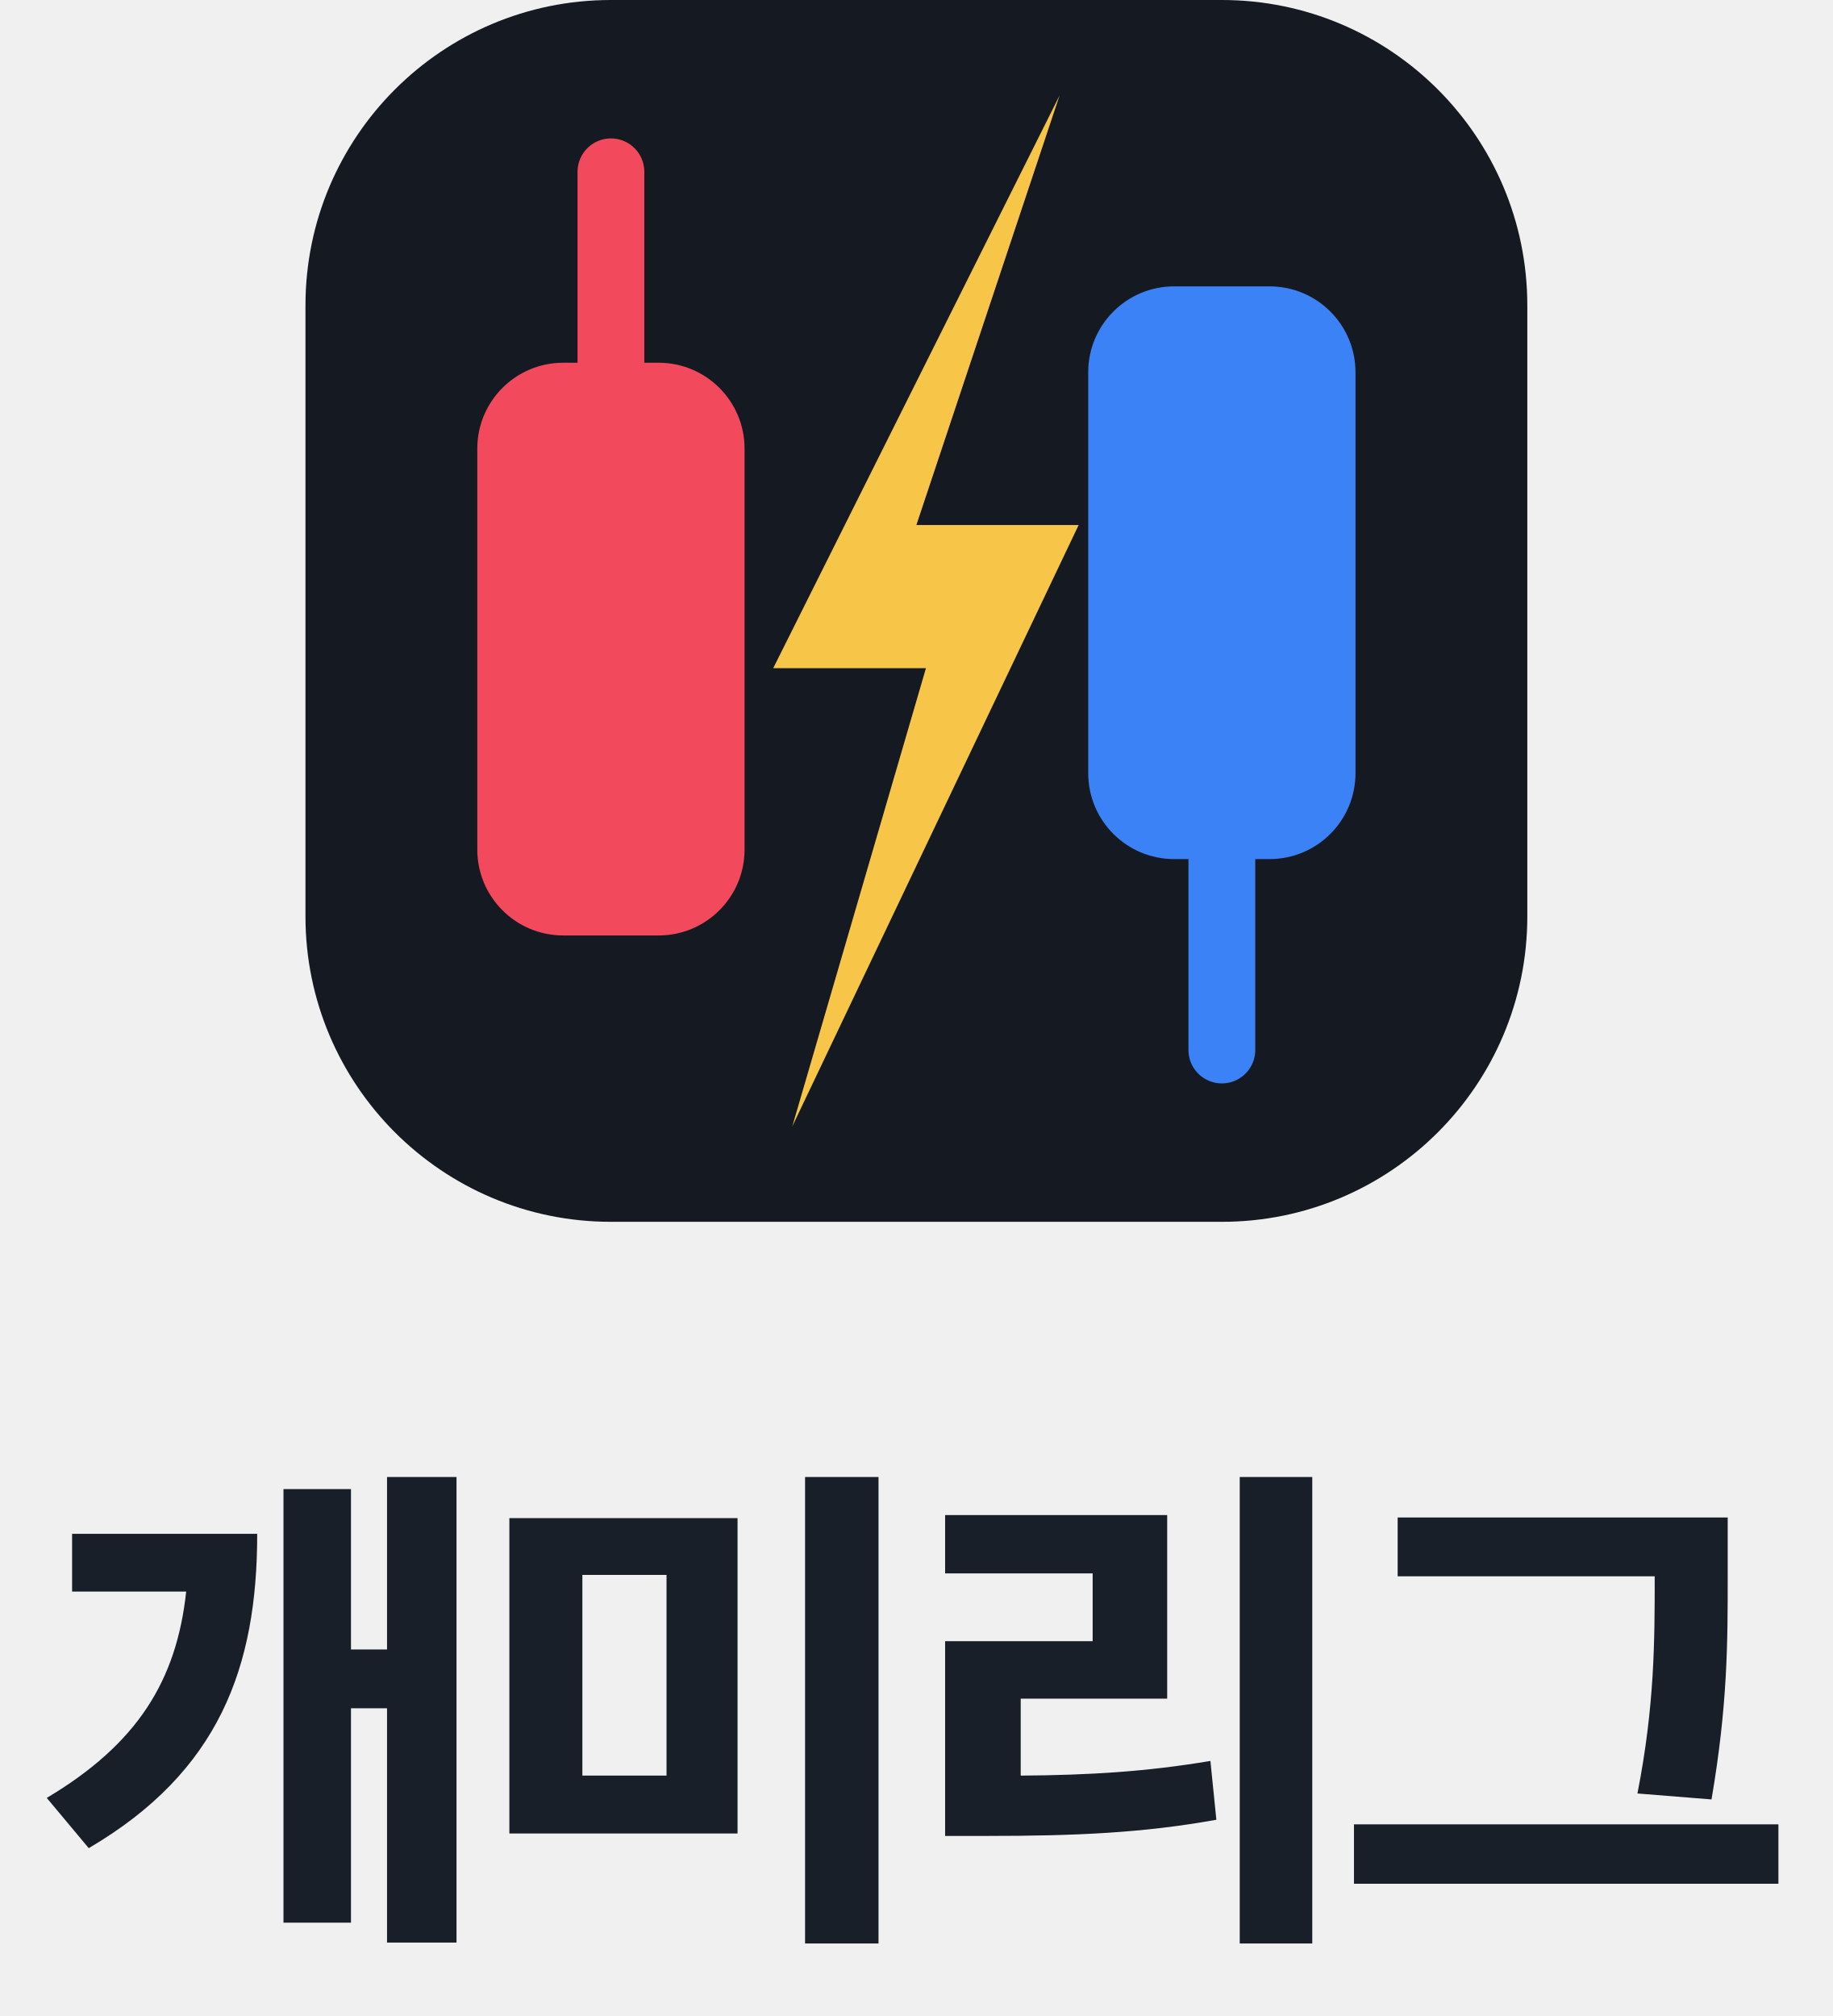
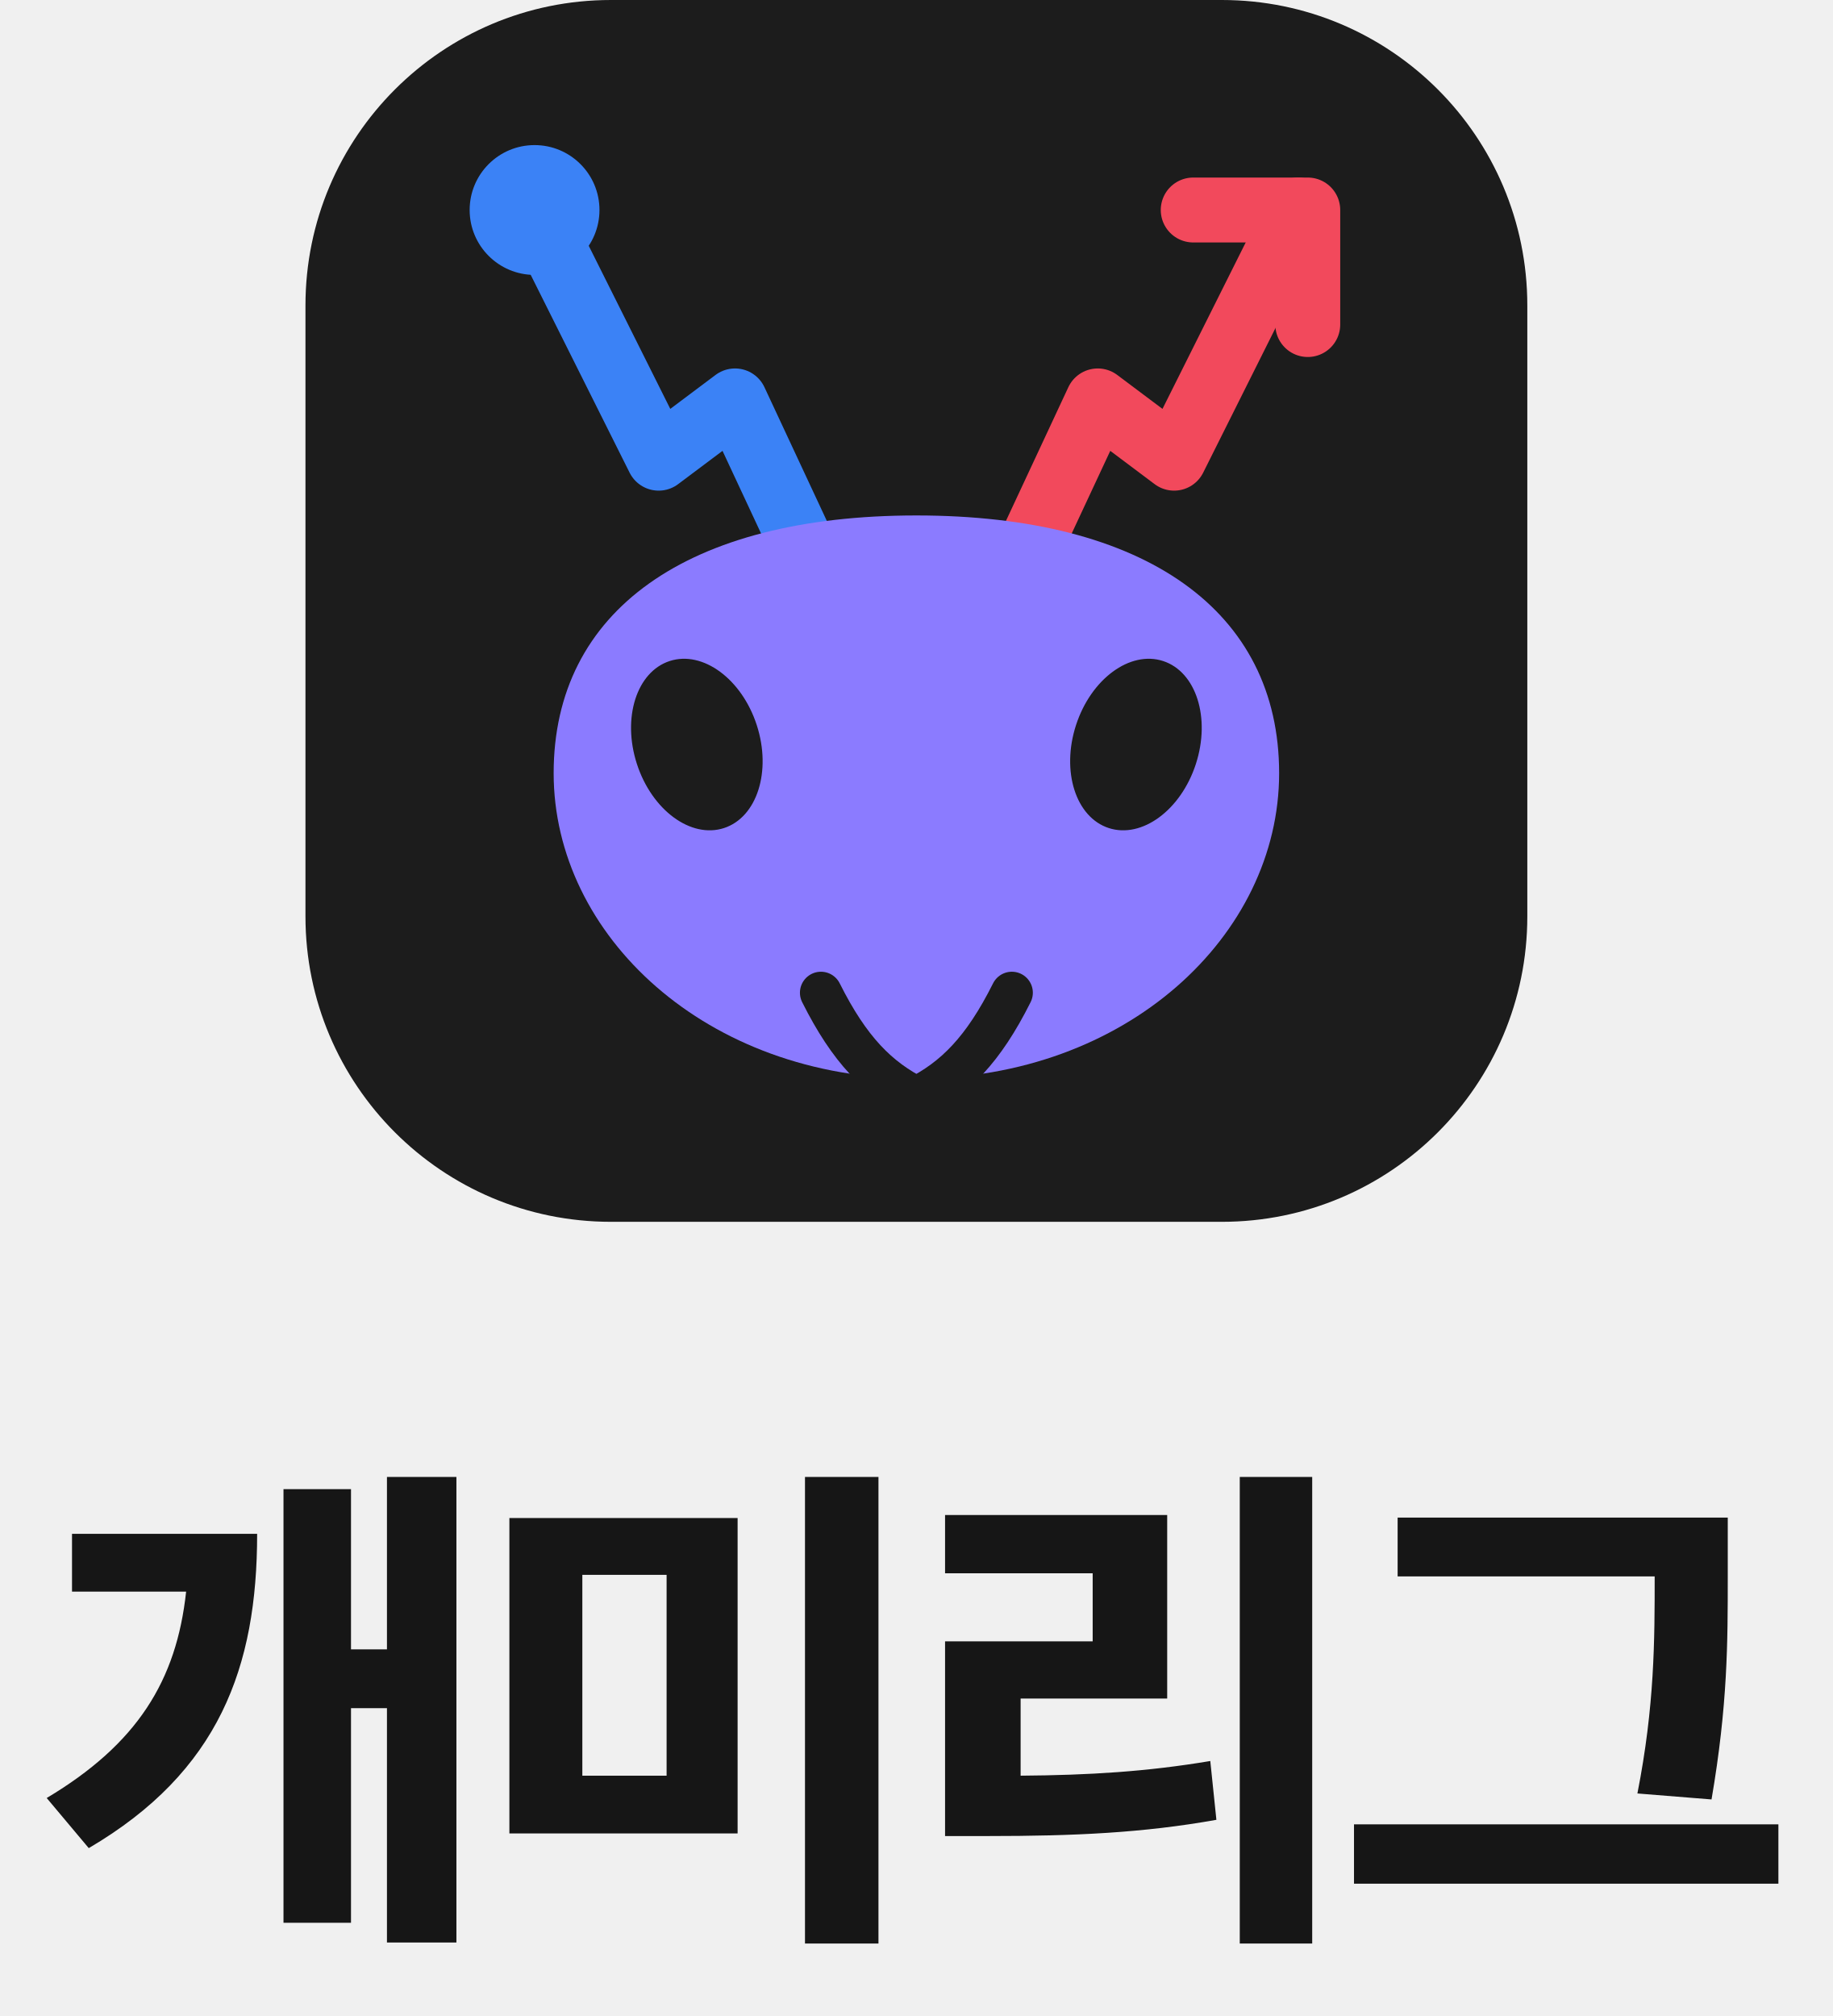
<svg xmlns="http://www.w3.org/2000/svg" viewBox="0 0 120 132" width="120" height="132">
  <g transform="translate(20 0) scale(1.25)">
-     <rect width="64" height="64" rx="16" fill="#151922" />
-     <path d="M16 9v12" stroke="#f2495c" stroke-width="3.5" stroke-linecap="round" />
-     <rect x="9" y="19" width="14" height="30" rx="4.5" fill="#f2495c" />
-     <path d="M48 43v12" stroke="#3b82f6" stroke-width="3.5" stroke-linecap="round" />
-     <rect x="41" y="15" width="14" height="30" rx="4.5" fill="#3b82f6" />
-     <path d="M39.5 5 L24.5 35 H32.5 L25.5 59 L40.5 27.5 H32 Z" fill="#f7c548" />
+     <rect width="64" height="64" rx="16" fill="#1C1C1C" />
+     <path d="M12 11L18.5 24L22.5 21L26 28.5" fill="none" stroke="#3B82F6" stroke-width="3.4" stroke-linecap="round" stroke-linejoin="round" />
+     <circle cx="12" cy="11" r="3.4" fill="#3B82F6" />
+     <path d="M38 28.5L41.5 21L45.5 24L52 11" fill="none" stroke="#F2495C" stroke-width="3.4" stroke-linecap="round" stroke-linejoin="round" />
+     <path d="M46.5 11H52.5V17" fill="none" stroke="#F2495C" stroke-width="3.4" stroke-linecap="round" stroke-linejoin="round" />
+     <mask id="m">
+       <rect width="64" height="64" fill="#fff" />
+       <g fill="#000">
+         <ellipse cx="20.5" cy="39" rx="3.3" ry="4.6" transform="rotate(-18 20.5 39)" />
+         <ellipse cx="43.5" cy="39" rx="3.3" ry="4.6" transform="rotate(18 43.5 39)" />
+       </g>
+       <path d="M27 52C28.5 55 30 56.5 32 57.5C34 56.5 35.5 55 37 52" fill="none" stroke="#000" stroke-width="2.2" stroke-linecap="round" stroke-linejoin="round" />
+     </mask>
+     <path d="M32 27C44 27 51 32 51 40.5C51 49 43 56.5 32 56.5C21 56.5 13 49 13 40.5C13 32 20 27 32 27Z" fill="#8B7BFF" mask="url(#m)" />
  </g>
-   <g transform="translate(2.760469 124)">
-     <path d="M27.13-27.29L22.58-27.29L22.58-16.00L20.22-16.00L20.22-26.50L15.80-26.50L15.80 1.89L20.22 1.89L20.22-12.15L22.58-12.15L22.58 3.19L27.13 3.19ZM14.08-23.57L1.96-23.57L1.96-19.79L9.43-19.79C8.80-13.95 6.23-9.81 0.30-6.28L3.05-2.99C11.59-8.00 14.08-14.84 14.08-23.57ZM45.53-24.60L30.59-24.60L30.59-3.95L45.53-3.95ZM35.37-20.88L40.88-20.88L40.88-7.74L35.37-7.74ZM54.76-27.29L49.95-27.29L49.95 3.25L54.76 3.25ZM83.16-27.29L78.41-27.29L78.41 3.25L83.16 3.25ZM73.66-24.80L59.12-24.80L59.12-20.98L68.78-20.98L68.78-16.54L59.12-16.54L59.12-3.79L61.91-3.79C67.59-3.79 72.07-3.98 76.88-4.85L76.49-8.70C72.32-8.00 68.57-7.77 64.07-7.74L64.07-12.78L73.66-12.78ZM110.36-24.64L88.75-24.64L88.75-20.79L105.58-20.79C105.58-16.60 105.58-12.32 104.45-6.57L109.30-6.18C110.36-12.38 110.36-16.47 110.36-20.79ZM113.68-4.55L85.89-4.55L85.89-0.66L113.68-0.66Z" fill="#191f28" />
+   <g transform="translate(2.76 124) scale(0.85)">
+     <path d="M31.91-32.11L26.56-32.11L26.56-18.83L23.79-18.83L23.79-31.17L18.59-31.17L18.59 2.23L23.79 2.23L23.79-14.30L26.56-14.30L26.56 3.75L31.91 3.75ZM16.56-27.73L2.30-27.73L2.30-23.28L11.09-23.28C10.35-16.41 7.32-11.54 0.35-7.38L3.59-3.52C13.63-9.41 16.56-17.46 16.56-27.73ZM53.57-28.95L35.99-28.95L35.99-4.65L53.57-4.65ZM41.61-24.57L48.10-24.57L48.10-9.10L41.61-9.10ZM64.42-32.11L58.76-32.11L58.76 3.83L64.42 3.83ZM97.83-32.11L92.25-32.11L92.25 3.83L97.83 3.83ZM86.66-29.18L69.55-29.18L69.55-24.69L80.92-24.69L80.92-19.45L69.55-19.45L69.55-4.45L72.83-4.45C79.51-4.45 84.79-4.69 90.45-5.70L89.98-10.23C85.08-9.41 80.67-9.14 75.37-9.10L75.37-15.04L86.66-15.04ZM129.84-28.98L104.41-28.98L104.41-24.45L124.21-24.45C124.21-19.53 124.21-14.49 122.88-7.73L128.59-7.27C129.84-14.57 129.84-19.38 129.84-24.45ZM133.74-5.35L101.05-5.35L101.05-0.78L133.74-0.78Z" fill="#161616" />
  </g>
</svg>
